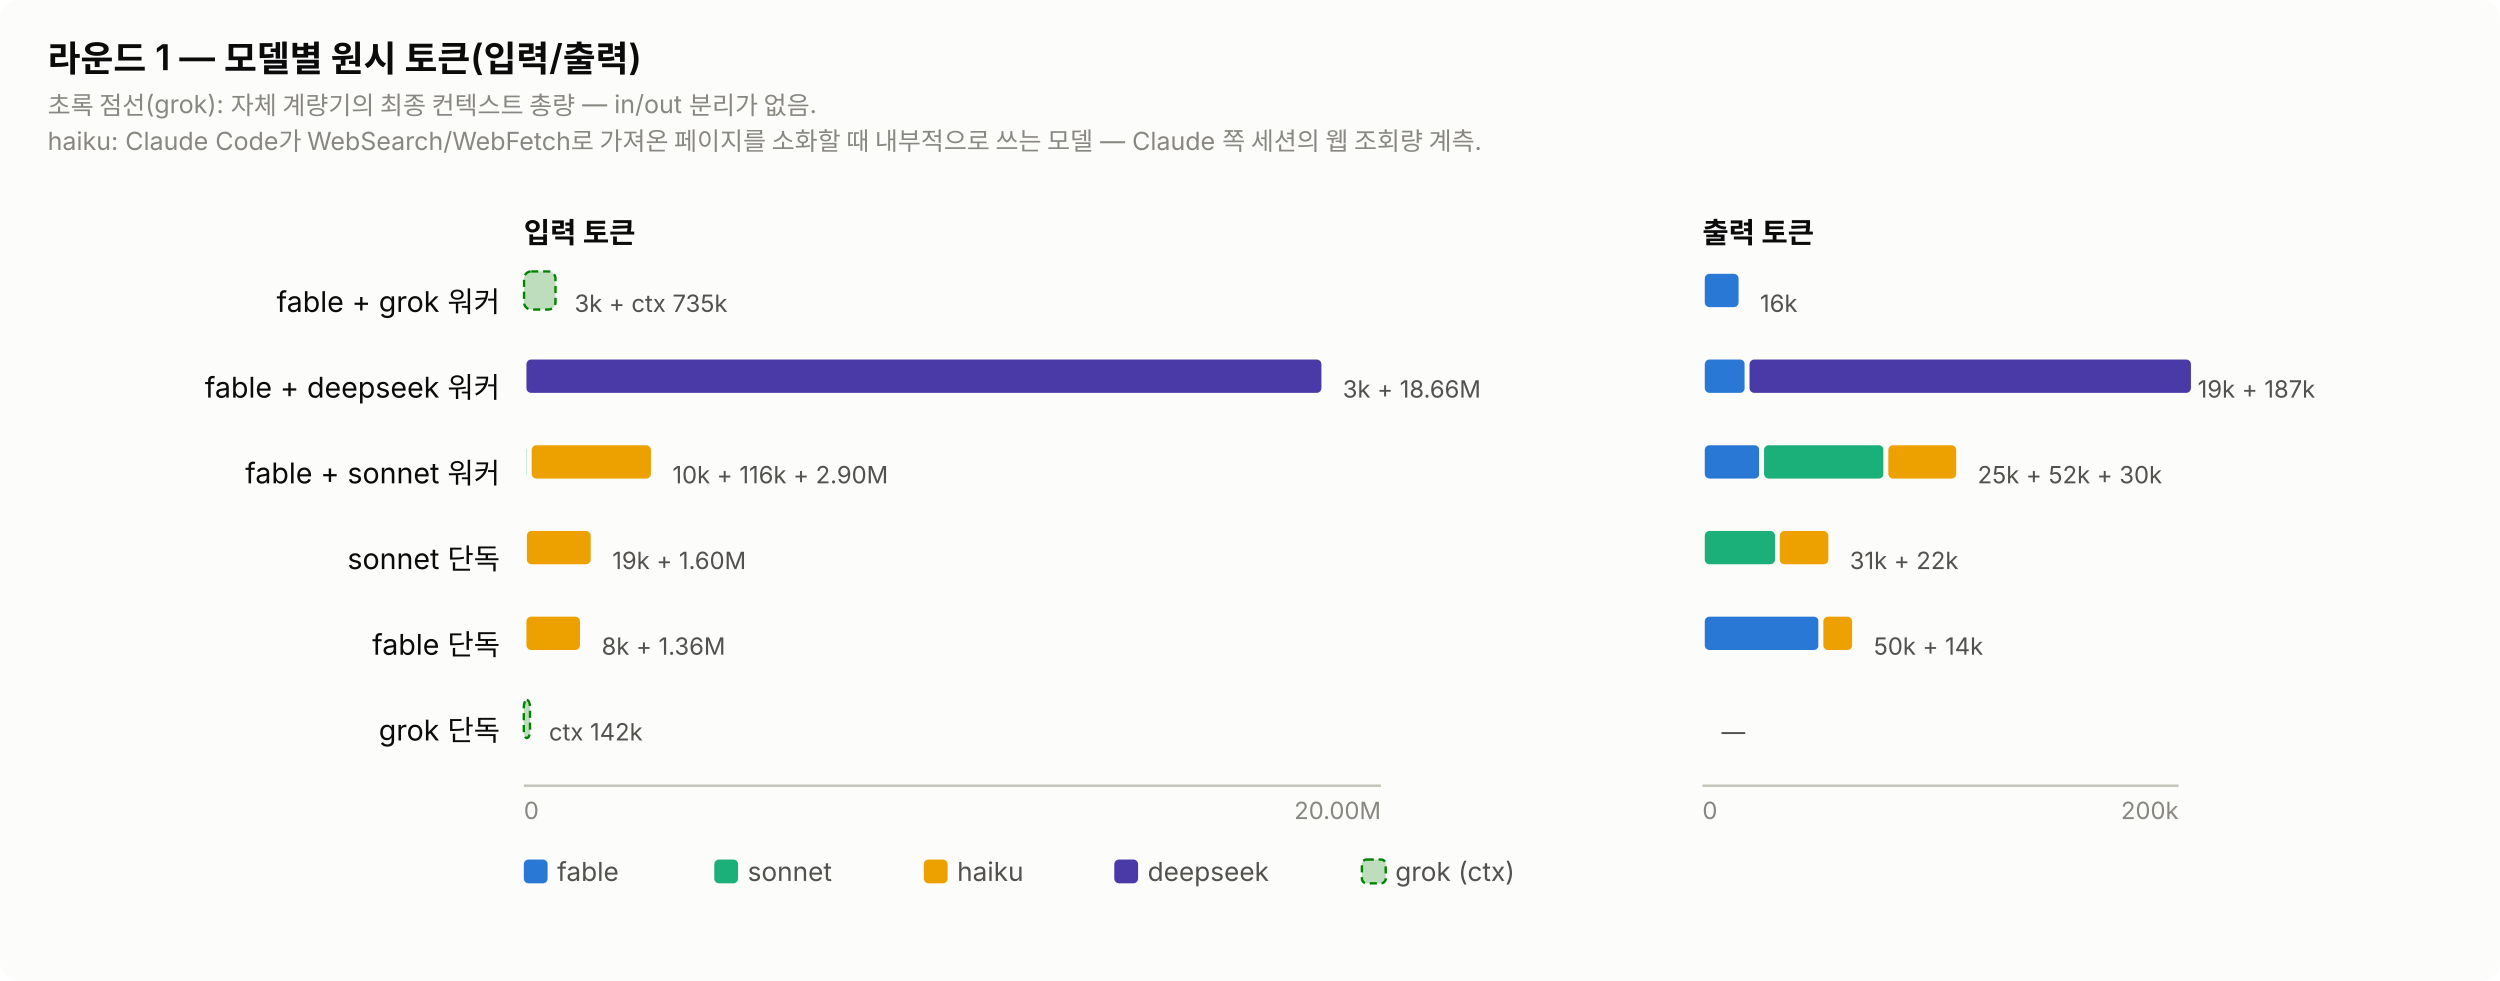
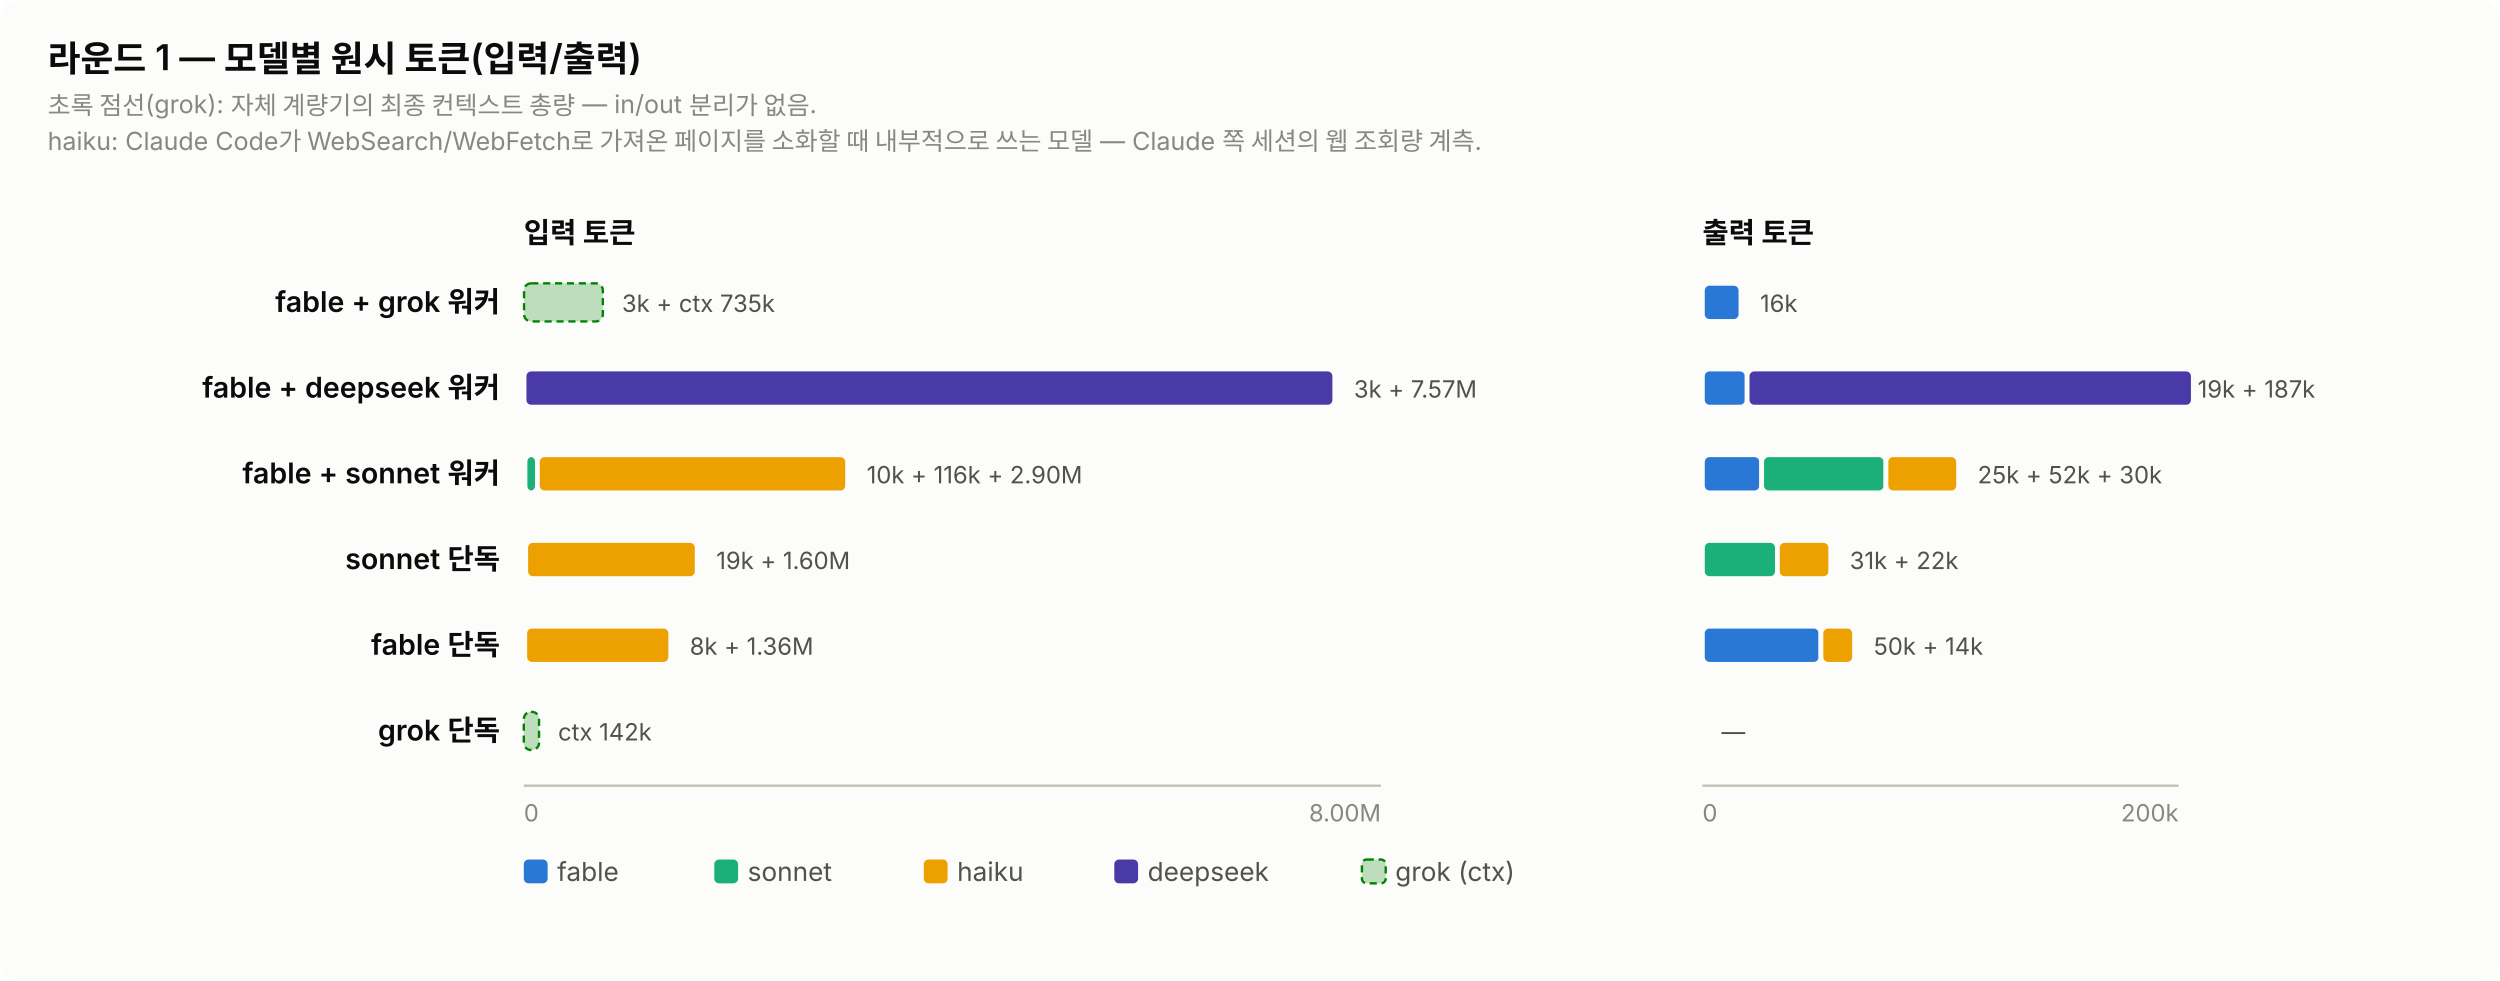
<svg xmlns="http://www.w3.org/2000/svg" viewBox="0 0 1050 412" width="1050" height="412" role="img" aria-label="라운드 1 모델별 원시 토큰">
  <rect width="1050" height="412" rx="8" fill="#fcfcfb" />
  <text x="20" y="30" font-size="15" fill="#0b0b0b" text-anchor="start" font-weight="600" font-family="system-ui,-apple-system,Segoe UI,sans-serif">라운드 1 — 모델별 원시 토큰(입력/출력)</text>
  <text x="20" y="48" font-size="10.5" fill="#898781" text-anchor="start" font-weight="normal" font-family="system-ui,-apple-system,Segoe UI,sans-serif">초록 점선(grok): 자체 계량기의 최종 컨텍스트 총량 — in/out 분리가 없음.</text>
  <text x="20" y="63" font-size="10.5" fill="#898781" text-anchor="start" font-weight="normal" font-family="system-ui,-apple-system,Segoe UI,sans-serif">haiku: Claude Code가 WebSearch/WebFetch로 가져온 페이지를 소화할 때 내부적으로 쓰는 모델 — Claude 쪽 세션의 웹 조회량 계측.</text>
  <text x="220" y="102" font-size="12" fill="#0b0b0b" text-anchor="start" font-weight="600" font-family="system-ui,-apple-system,Segoe UI,sans-serif">입력 토큰</text>
-   <text x="210" y="131" font-size="12" fill="#0b0b0b" text-anchor="end" font-weight="normal" font-family="system-ui,-apple-system,Segoe UI,sans-serif">fable + grok 워커</text>
-   <rect x="220.1" y="114" width="13.2" height="16" rx="3" fill="#008300" fill-opacity="0.25" stroke="#008300" stroke-dasharray="3,2" />
-   <text x="241.285" y="131" font-size="10" fill="#52514e" text-anchor="start" font-weight="normal" font-family="system-ui,-apple-system,Segoe UI,sans-serif">3k + ctx 735k</text>
-   <text x="210" y="167" font-size="12" fill="#0b0b0b" text-anchor="end" font-weight="normal" font-family="system-ui,-apple-system,Segoe UI,sans-serif">fable + deepseek 워커</text>
-   <rect x="220.1" y="150" width="335.9" height="16" rx="3" fill="#4a3aa7" stroke="#fcfcfb" stroke-width="2" />
-   <text x="563.956" y="167" font-size="10" fill="#52514e" text-anchor="start" font-weight="normal" font-family="system-ui,-apple-system,Segoe UI,sans-serif">3k + 18.66M</text>
-   <text x="210" y="203" font-size="12" fill="#0b0b0b" text-anchor="end" font-weight="normal" font-family="system-ui,-apple-system,Segoe UI,sans-serif">fable + sonnet 워커</text>
-   <rect x="220.2" y="186" width="2.1" height="16" rx="3" fill="#1baf7a" stroke="#fcfcfb" stroke-width="2" />
-   <rect x="222.3" y="186" width="52.1" height="16" rx="3" fill="#eda100" stroke="#fcfcfb" stroke-width="2" />
-   <text x="282.396" y="203" font-size="10" fill="#52514e" text-anchor="start" font-weight="normal" font-family="system-ui,-apple-system,Segoe UI,sans-serif">10k + 116k + 2.90M</text>
-   <text x="210" y="239" font-size="12" fill="#0b0b0b" text-anchor="end" font-weight="normal" font-family="system-ui,-apple-system,Segoe UI,sans-serif">sonnet 단독</text>
-   <rect x="220.3" y="222" width="28.8" height="16" rx="3" fill="#eda100" stroke="#fcfcfb" stroke-width="2" />
-   <text x="257.126" y="239" font-size="10" fill="#52514e" text-anchor="start" font-weight="normal" font-family="system-ui,-apple-system,Segoe UI,sans-serif">19k + 1.60M</text>
-   <text x="210" y="275" font-size="12" fill="#0b0b0b" text-anchor="end" font-weight="normal" font-family="system-ui,-apple-system,Segoe UI,sans-serif">fable 단독</text>
-   <rect x="220.1" y="258" width="24.5" height="16" rx="3" fill="#eda100" stroke="#fcfcfb" stroke-width="2" />
-   <text x="252.666" y="275" font-size="10" fill="#52514e" text-anchor="start" font-weight="normal" font-family="system-ui,-apple-system,Segoe UI,sans-serif">8k + 1.36M</text>
-   <text x="210" y="311" font-size="12" fill="#0b0b0b" text-anchor="end" font-weight="normal" font-family="system-ui,-apple-system,Segoe UI,sans-serif">grok 단독</text>
-   <rect x="220.0" y="294" width="2.6" height="16" rx="3" fill="#008300" fill-opacity="0.25" stroke="#008300" stroke-dasharray="3,2" />
-   <text x="230.552" y="311" font-size="10" fill="#52514e" text-anchor="start" font-weight="normal" font-family="system-ui,-apple-system,Segoe UI,sans-serif">ctx 142k</text>
+   <text x="210" y="131" font-size="12" fill="#0b0b0b" text-anchor="end" font-weight="600" font-family="system-ui,-apple-system,Segoe UI,sans-serif">fable + grok 워커</text>
+   <rect x="220.1" y="119.0" width="33.1" height="16" rx="3" fill="#008300" fill-opacity="0.25" stroke="#008300" stroke-dasharray="3,2" />
+   <text x="261.214" y="131" font-size="10" fill="#52514e" text-anchor="start" font-weight="normal" font-family="system-ui,-apple-system,Segoe UI,sans-serif">3k + ctx 735k</text>
+   <text x="210" y="167" font-size="12" fill="#0b0b0b" text-anchor="end" font-weight="600" font-family="system-ui,-apple-system,Segoe UI,sans-serif">fable + deepseek 워커</text>
+   <rect x="220.1" y="155.0" width="340.5" height="16" rx="3" fill="#4a3aa7" stroke="#fcfcfb" stroke-width="2" />
+   <text x="568.626" y="167" font-size="10" fill="#52514e" text-anchor="start" font-weight="normal" font-family="system-ui,-apple-system,Segoe UI,sans-serif">3k + 7.57M</text>
+   <text x="210" y="203" font-size="12" fill="#0b0b0b" text-anchor="end" font-weight="600" font-family="system-ui,-apple-system,Segoe UI,sans-serif">fable + sonnet 워커</text>
+   <rect x="220.5" y="191.0" width="5.2" height="16" rx="3" fill="#1baf7a" stroke="#fcfcfb" stroke-width="2" />
+   <rect x="225.7" y="191.0" width="130.3" height="16" rx="3" fill="#eda100" stroke="#fcfcfb" stroke-width="2" />
+   <text x="363.99" y="203" font-size="10" fill="#52514e" text-anchor="start" font-weight="normal" font-family="system-ui,-apple-system,Segoe UI,sans-serif">10k + 116k + 2.90M</text>
+   <text x="210" y="239" font-size="12" fill="#0b0b0b" text-anchor="end" font-weight="600" font-family="system-ui,-apple-system,Segoe UI,sans-serif">sonnet 단독</text>
+   <rect x="220.0" y="227.0" width="1.5" height="16" rx="3" fill="#1baf7a" stroke="#fcfcfb" stroke-width="2" />
+   <rect x="220.8" y="227.0" width="72.0" height="16" rx="3" fill="#eda100" stroke="#fcfcfb" stroke-width="2" />
+   <text x="300.815" y="239" font-size="10" fill="#52514e" text-anchor="start" font-weight="normal" font-family="system-ui,-apple-system,Segoe UI,sans-serif">19k + 1.60M</text>
+   <text x="210" y="275" font-size="12" fill="#0b0b0b" text-anchor="end" font-weight="600" font-family="system-ui,-apple-system,Segoe UI,sans-serif">fable 단독</text>
+   <rect x="220.4" y="263.0" width="61.3" height="16" rx="3" fill="#eda100" stroke="#fcfcfb" stroke-width="2" />
+   <text x="289.664" y="275" font-size="10" fill="#52514e" text-anchor="start" font-weight="normal" font-family="system-ui,-apple-system,Segoe UI,sans-serif">8k + 1.36M</text>
+   <text x="210" y="311" font-size="12" fill="#0b0b0b" text-anchor="end" font-weight="600" font-family="system-ui,-apple-system,Segoe UI,sans-serif">grok 단독</text>
+   <rect x="220.0" y="299.0" width="6.4" height="16" rx="3" fill="#008300" fill-opacity="0.25" stroke="#008300" stroke-dasharray="3,2" />
+   <text x="234.38" y="311" font-size="10" fill="#52514e" text-anchor="start" font-weight="normal" font-family="system-ui,-apple-system,Segoe UI,sans-serif">ctx 142k</text>
  <line x1="220" y1="330" x2="580" y2="330" stroke="#c3c2b7" />
-   <text x="220" y="344" font-size="10" fill="#898781" text-anchor="start" font-weight="normal" font-family="system-ui,-apple-system,Segoe UI,sans-serif">0</text>
-   <text x="580" y="344" font-size="10" fill="#898781" text-anchor="end" font-weight="normal" font-family="system-ui,-apple-system,Segoe UI,sans-serif">20.00M</text>
+   <text x="220" y="345" font-size="10" fill="#898781" text-anchor="start" font-weight="normal" font-family="system-ui,-apple-system,Segoe UI,sans-serif">0</text>
+   <text x="580" y="345" font-size="10" fill="#898781" text-anchor="end" font-weight="normal" font-family="system-ui,-apple-system,Segoe UI,sans-serif">8.00M</text>
  <text x="715" y="102" font-size="12" fill="#0b0b0b" text-anchor="start" font-weight="600" font-family="system-ui,-apple-system,Segoe UI,sans-serif">출력 토큰</text>
-   <rect x="715.0" y="114" width="16.2" height="16" rx="3" fill="#2a78d6" stroke="#fcfcfb" stroke-width="2" />
+   <rect x="715.0" y="119.0" width="16.2" height="16" rx="3" fill="#2a78d6" stroke="#fcfcfb" stroke-width="2" />
  <text x="739.184" y="131" font-size="10" fill="#52514e" text-anchor="start" font-weight="normal" font-family="system-ui,-apple-system,Segoe UI,sans-serif">16k</text>
-   <rect x="715.0" y="150" width="18.8" height="16" rx="3" fill="#2a78d6" stroke="#fcfcfb" stroke-width="2" />
-   <rect x="733.8" y="150" width="187.4" height="16" rx="3" fill="#4a3aa7" stroke="#fcfcfb" stroke-width="2" />
+   <rect x="715.0" y="155.0" width="18.8" height="16" rx="3" fill="#2a78d6" stroke="#fcfcfb" stroke-width="2" />
+   <rect x="733.8" y="155.0" width="187.4" height="16" rx="3" fill="#4a3aa7" stroke="#fcfcfb" stroke-width="2" />
  <text x="923.0" y="167" font-size="10" fill="#52514e" text-anchor="start" font-weight="normal" font-family="system-ui,-apple-system,Segoe UI,sans-serif">19k + 187k</text>
-   <rect x="715.0" y="186" width="24.9" height="16" rx="3" fill="#2a78d6" stroke="#fcfcfb" stroke-width="2" />
-   <rect x="739.9" y="186" width="52.2" height="16" rx="3" fill="#1baf7a" stroke="#fcfcfb" stroke-width="2" />
-   <rect x="792.1" y="186" width="30.5" height="16" rx="3" fill="#eda100" stroke="#fcfcfb" stroke-width="2" />
+   <rect x="715.0" y="191.0" width="24.9" height="16" rx="3" fill="#2a78d6" stroke="#fcfcfb" stroke-width="2" />
+   <rect x="739.9" y="191.0" width="52.2" height="16" rx="3" fill="#1baf7a" stroke="#fcfcfb" stroke-width="2" />
+   <rect x="792.1" y="191.0" width="30.5" height="16" rx="3" fill="#eda100" stroke="#fcfcfb" stroke-width="2" />
  <text x="830.584" y="203" font-size="10" fill="#52514e" text-anchor="start" font-weight="normal" font-family="system-ui,-apple-system,Segoe UI,sans-serif">25k + 52k + 30k</text>
-   <rect x="715.0" y="222" width="31.5" height="16" rx="3" fill="#1baf7a" stroke="#fcfcfb" stroke-width="2" />
-   <rect x="746.5" y="222" width="22.4" height="16" rx="3" fill="#eda100" stroke="#fcfcfb" stroke-width="2" />
+   <rect x="715.0" y="227.0" width="31.5" height="16" rx="3" fill="#1baf7a" stroke="#fcfcfb" stroke-width="2" />
+   <rect x="746.5" y="227.0" width="22.4" height="16" rx="3" fill="#eda100" stroke="#fcfcfb" stroke-width="2" />
  <text x="776.882" y="239" font-size="10" fill="#52514e" text-anchor="start" font-weight="normal" font-family="system-ui,-apple-system,Segoe UI,sans-serif">31k + 22k</text>
-   <rect x="715.0" y="258" width="49.8" height="16" rx="3" fill="#2a78d6" stroke="#fcfcfb" stroke-width="2" />
-   <rect x="764.8" y="258" width="14.1" height="16" rx="3" fill="#eda100" stroke="#fcfcfb" stroke-width="2" />
+   <rect x="715.0" y="263.0" width="49.8" height="16" rx="3" fill="#2a78d6" stroke="#fcfcfb" stroke-width="2" />
+   <rect x="764.8" y="263.0" width="14.1" height="16" rx="3" fill="#eda100" stroke="#fcfcfb" stroke-width="2" />
  <text x="786.954" y="275" font-size="10" fill="#52514e" text-anchor="start" font-weight="normal" font-family="system-ui,-apple-system,Segoe UI,sans-serif">50k + 14k</text>
  <text x="723.0" y="311" font-size="10" fill="#52514e" text-anchor="start" font-weight="normal" font-family="system-ui,-apple-system,Segoe UI,sans-serif">—</text>
  <line x1="715" y1="330" x2="915" y2="330" stroke="#c3c2b7" />
-   <text x="715" y="344" font-size="10" fill="#898781" text-anchor="start" font-weight="normal" font-family="system-ui,-apple-system,Segoe UI,sans-serif">0</text>
-   <text x="915" y="344" font-size="10" fill="#898781" text-anchor="end" font-weight="normal" font-family="system-ui,-apple-system,Segoe UI,sans-serif">200k</text>
+   <text x="715" y="345" font-size="10" fill="#898781" text-anchor="start" font-weight="normal" font-family="system-ui,-apple-system,Segoe UI,sans-serif">0</text>
+   <text x="915" y="345" font-size="10" fill="#898781" text-anchor="end" font-weight="normal" font-family="system-ui,-apple-system,Segoe UI,sans-serif">200k</text>
  <rect x="220" y="361" width="10" height="10" rx="2" fill="#2a78d6" />
  <text x="234" y="370" font-size="11" fill="#52514e" text-anchor="start" font-weight="normal" font-family="system-ui,-apple-system,Segoe UI,sans-serif">fable</text>
  <rect x="300" y="361" width="10" height="10" rx="2" fill="#1baf7a" />
  <text x="314" y="370" font-size="11" fill="#52514e" text-anchor="start" font-weight="normal" font-family="system-ui,-apple-system,Segoe UI,sans-serif">sonnet</text>
  <rect x="388" y="361" width="10" height="10" rx="2" fill="#eda100" />
  <text x="402" y="370" font-size="11" fill="#52514e" text-anchor="start" font-weight="normal" font-family="system-ui,-apple-system,Segoe UI,sans-serif">haiku</text>
  <rect x="468" y="361" width="10" height="10" rx="2" fill="#4a3aa7" />
  <text x="482" y="370" font-size="11" fill="#52514e" text-anchor="start" font-weight="normal" font-family="system-ui,-apple-system,Segoe UI,sans-serif">deepseek</text>
  <rect x="572" y="361" width="10" height="10" rx="2" fill="#008300" fill-opacity="0.25" stroke="#008300" stroke-dasharray="3,2" />
  <text x="586" y="370" font-size="11" fill="#52514e" text-anchor="start" font-weight="normal" font-family="system-ui,-apple-system,Segoe UI,sans-serif">grok (ctx)</text>
</svg>
